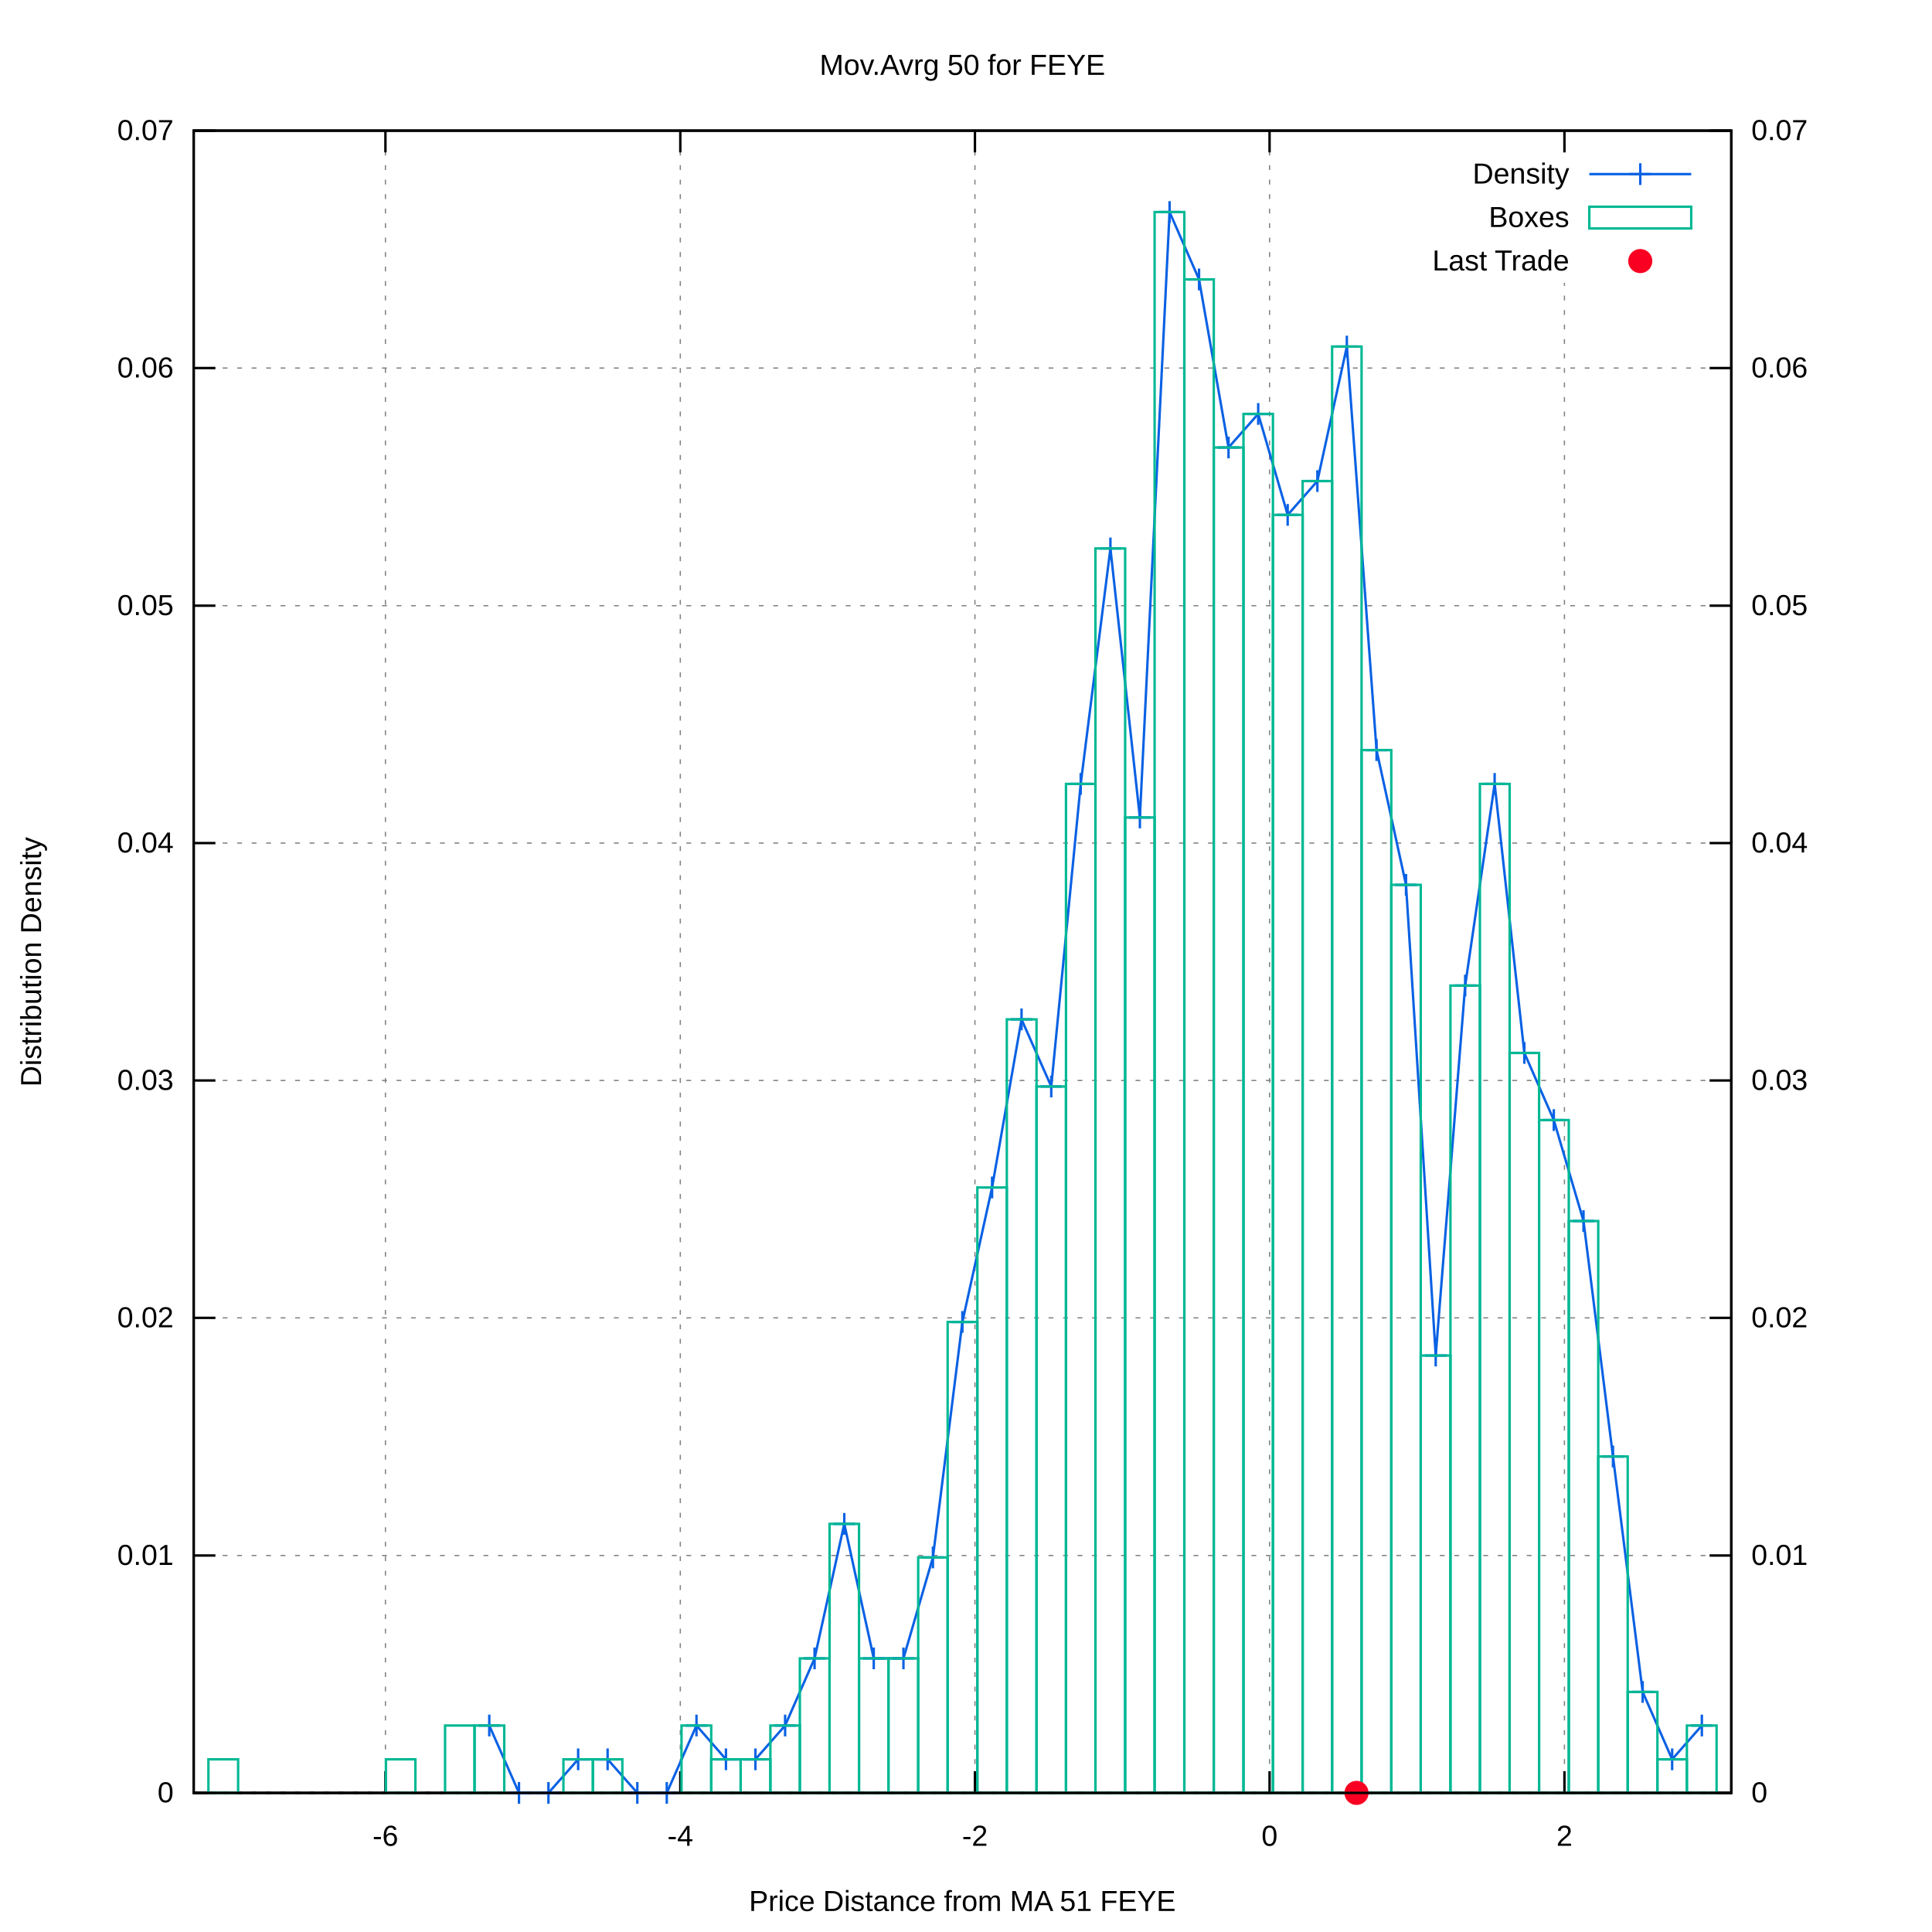
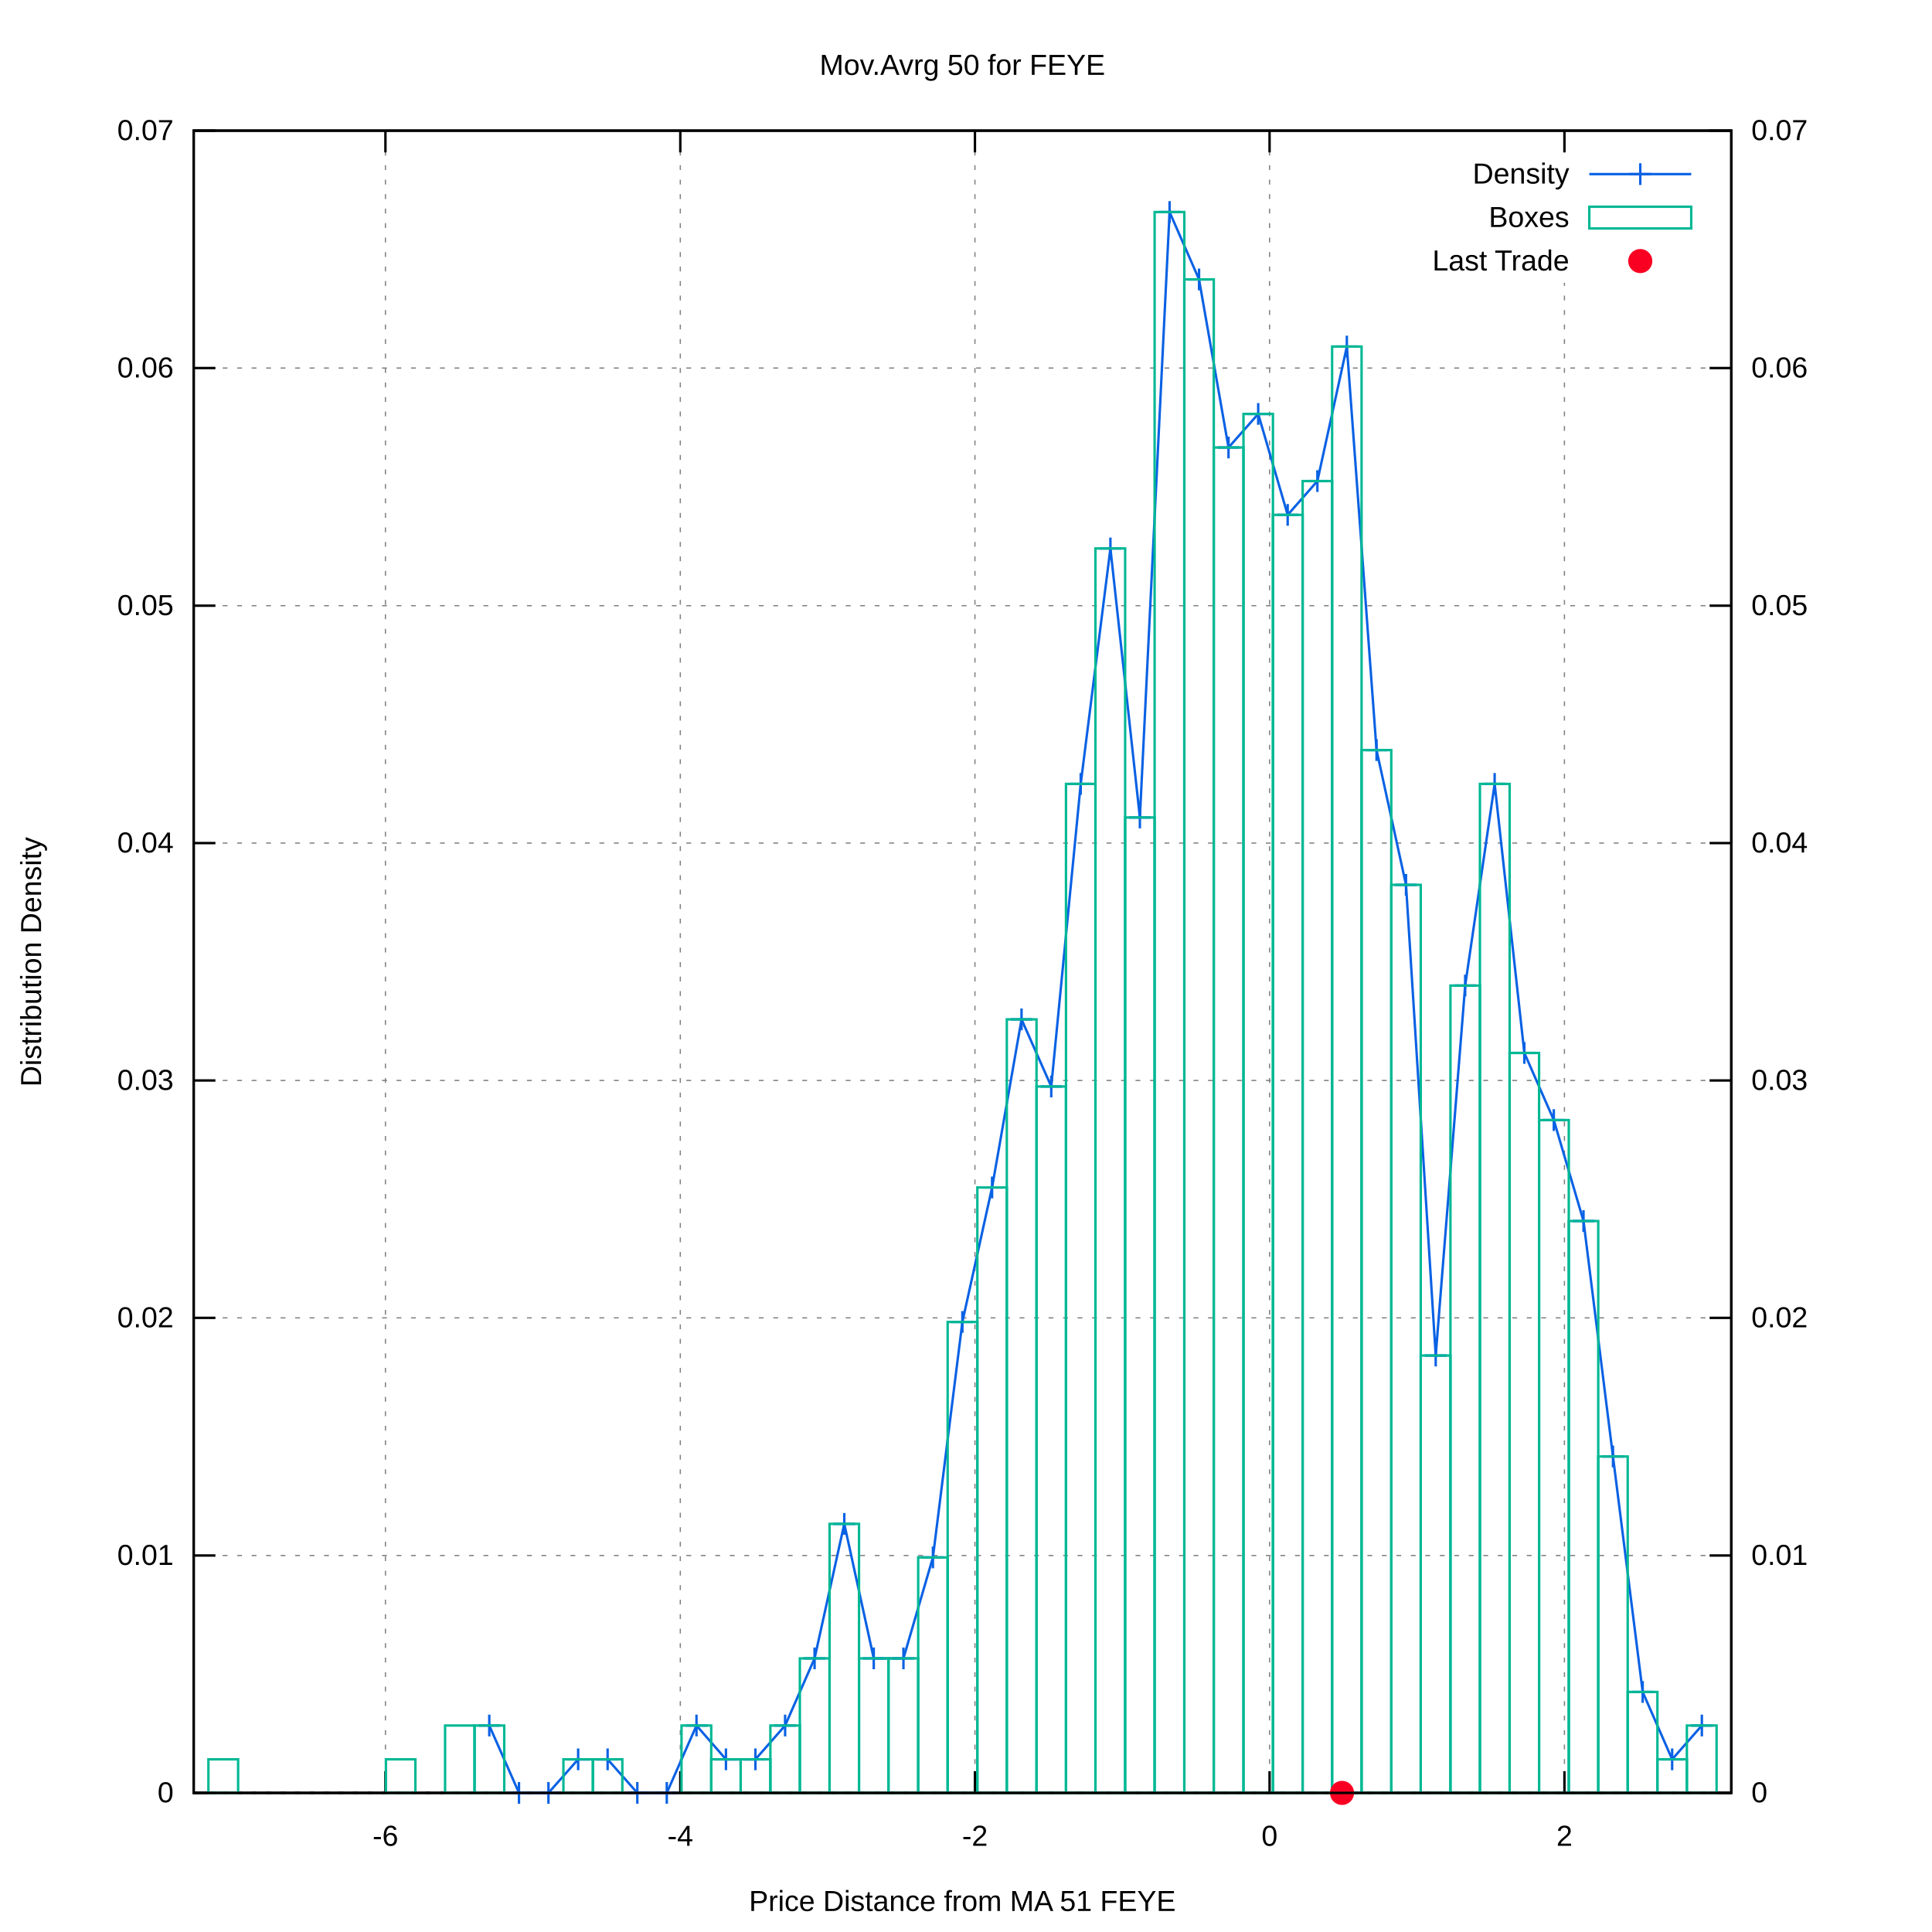
<svg xmlns="http://www.w3.org/2000/svg" xmlns:xlink="http://www.w3.org/1999/xlink" viewBox="0 0 800 800">
  <g id="gnuplot_canvas">
    <rect x="0" y="0" width="800" height="800" fill="#ffffff" />
    <defs>
      <circle id="gpDot" r="0.5" stroke-width="0.5" />
      <path id="gpPt0" stroke-width="0.222" stroke="currentColor" d="M-1,0 h2 M0,-1 v2" />
      <path id="gpPt1" stroke-width="0.222" stroke="currentColor" d="M-1,-1 L1,1 M1,-1 L-1,1" />
      <path id="gpPt2" stroke-width="0.222" stroke="currentColor" d="M-1,0 L1,0 M0,-1 L0,1 M-1,-1 L1,1 M-1,1 L1,-1" />
      <rect id="gpPt3" stroke-width="0.222" stroke="currentColor" x="-1" y="-1" width="2" height="2" />
      <rect id="gpPt4" stroke-width="0.222" stroke="currentColor" fill="currentColor" x="-1" y="-1" width="2" height="2" />
      <circle id="gpPt5" stroke-width="0.222" stroke="currentColor" cx="0" cy="0" r="1" />
      <use xlink:href="#gpPt5" id="gpPt6" fill="currentColor" stroke="none" />
      <path id="gpPt7" stroke-width="0.222" stroke="currentColor" d="M0,-1.33 L-1.33,0.67 L1.33,0.67 z" />
      <use xlink:href="#gpPt7" id="gpPt8" fill="currentColor" stroke="none" />
      <use xlink:href="#gpPt7" id="gpPt9" stroke="currentColor" transform="rotate(180)" />
      <use xlink:href="#gpPt9" id="gpPt10" fill="currentColor" stroke="none" />
      <use xlink:href="#gpPt3" id="gpPt11" stroke="currentColor" transform="rotate(45)" />
      <use xlink:href="#gpPt11" id="gpPt12" fill="currentColor" stroke="none" />
      <path id="gpPt13" stroke-width="0.222" stroke="currentColor" d="M0,1.330 L1.265,0.411 L0.782,-1.067 L-0.782,-1.076 L-1.265,0.411 z" />
      <use xlink:href="#gpPt13" id="gpPt14" fill="currentColor" stroke="none" />
      <filter id="textbox" filterUnits="objectBoundingBox" x="0" y="0" height="1" width="1">
        <feFlood flood-color="#FFFFFF" flood-opacity="1" result="bgnd" />
        <feComposite in="SourceGraphic" in2="bgnd" operator="atop" />
      </filter>
      <filter id="greybox" filterUnits="objectBoundingBox" x="0" y="0" height="1" width="1">
        <feFlood flood-color="lightgrey" flood-opacity="1" result="grey" />
        <feComposite in="SourceGraphic" in2="grey" operator="atop" />
      </filter>
    </defs>
    <g fill="none" color="#FFFFFF" stroke="black" stroke-width="1.00" stroke-linecap="butt" stroke-linejoin="miter">
</g>
    <g fill="none" color="black" stroke="currentColor" stroke-width="1.00" stroke-linecap="butt" stroke-linejoin="miter">
</g>
    <g fill="none" color="black" stroke="black" stroke-width="0.50" stroke-linecap="butt" stroke-linejoin="miter">
</g>
    <g fill="none" color="gray" stroke="currentColor" stroke-width="0.50" stroke-linecap="butt" stroke-linejoin="miter">
      <path stroke="gray" stroke-dasharray="2,4" class="gridline" d="M80.2,742.4 L716.9,742.4  " />
    </g>
    <g fill="none" color="gray" stroke="gray" stroke-width="1.00" stroke-linecap="butt" stroke-linejoin="miter">
</g>
    <g fill="none" color="black" stroke="currentColor" stroke-width="1.00" stroke-linecap="butt" stroke-linejoin="miter">
      <path stroke="black" d="M80.2,742.4 L89.2,742.4  " />
      <g transform="translate(71.9,746.3)" stroke="none" fill="black" font-family="arial" font-size="12.00" text-anchor="end">
        <text>
          <tspan font-family="arial"> 0</tspan>
        </text>
      </g>
    </g>
    <g fill="none" color="black" stroke="currentColor" stroke-width="1.00" stroke-linecap="butt" stroke-linejoin="miter">
</g>
    <g fill="none" color="black" stroke="black" stroke-width="0.50" stroke-linecap="butt" stroke-linejoin="miter">
</g>
    <g fill="none" color="gray" stroke="currentColor" stroke-width="0.50" stroke-linecap="butt" stroke-linejoin="miter">
      <path stroke="gray" stroke-dasharray="2,4" class="gridline" d="M80.2,644.1 L716.9,644.1  " />
    </g>
    <g fill="none" color="gray" stroke="gray" stroke-width="1.00" stroke-linecap="butt" stroke-linejoin="miter">
</g>
    <g fill="none" color="black" stroke="currentColor" stroke-width="1.00" stroke-linecap="butt" stroke-linejoin="miter">
      <path stroke="black" d="M80.2,644.1 L89.2,644.1  " />
      <g transform="translate(71.9,648.0)" stroke="none" fill="black" font-family="arial" font-size="12.00" text-anchor="end">
        <text>
          <tspan font-family="arial"> 0.01</tspan>
        </text>
      </g>
    </g>
    <g fill="none" color="black" stroke="currentColor" stroke-width="1.00" stroke-linecap="butt" stroke-linejoin="miter">
</g>
    <g fill="none" color="black" stroke="black" stroke-width="0.50" stroke-linecap="butt" stroke-linejoin="miter">
</g>
    <g fill="none" color="gray" stroke="currentColor" stroke-width="0.50" stroke-linecap="butt" stroke-linejoin="miter">
      <path stroke="gray" stroke-dasharray="2,4" class="gridline" d="M80.2,545.7 L716.9,545.7  " />
    </g>
    <g fill="none" color="gray" stroke="gray" stroke-width="1.00" stroke-linecap="butt" stroke-linejoin="miter">
</g>
    <g fill="none" color="black" stroke="currentColor" stroke-width="1.00" stroke-linecap="butt" stroke-linejoin="miter">
      <path stroke="black" d="M80.2,545.7 L89.2,545.7  " />
      <g transform="translate(71.9,549.6)" stroke="none" fill="black" font-family="arial" font-size="12.00" text-anchor="end">
        <text>
          <tspan font-family="arial"> 0.02</tspan>
        </text>
      </g>
    </g>
    <g fill="none" color="black" stroke="currentColor" stroke-width="1.00" stroke-linecap="butt" stroke-linejoin="miter">
</g>
    <g fill="none" color="black" stroke="black" stroke-width="0.50" stroke-linecap="butt" stroke-linejoin="miter">
</g>
    <g fill="none" color="gray" stroke="currentColor" stroke-width="0.50" stroke-linecap="butt" stroke-linejoin="miter">
      <path stroke="gray" stroke-dasharray="2,4" class="gridline" d="M80.2,447.4 L716.9,447.4  " />
    </g>
    <g fill="none" color="gray" stroke="gray" stroke-width="1.00" stroke-linecap="butt" stroke-linejoin="miter">
</g>
    <g fill="none" color="black" stroke="currentColor" stroke-width="1.00" stroke-linecap="butt" stroke-linejoin="miter">
      <path stroke="black" d="M80.2,447.4 L89.2,447.4  " />
      <g transform="translate(71.9,451.3)" stroke="none" fill="black" font-family="arial" font-size="12.00" text-anchor="end">
        <text>
          <tspan font-family="arial"> 0.03</tspan>
        </text>
      </g>
    </g>
    <g fill="none" color="black" stroke="currentColor" stroke-width="1.00" stroke-linecap="butt" stroke-linejoin="miter">
</g>
    <g fill="none" color="black" stroke="black" stroke-width="0.50" stroke-linecap="butt" stroke-linejoin="miter">
</g>
    <g fill="none" color="gray" stroke="currentColor" stroke-width="0.50" stroke-linecap="butt" stroke-linejoin="miter">
      <path stroke="gray" stroke-dasharray="2,4" class="gridline" d="M80.2,349.1 L716.9,349.1  " />
    </g>
    <g fill="none" color="gray" stroke="gray" stroke-width="1.00" stroke-linecap="butt" stroke-linejoin="miter">
</g>
    <g fill="none" color="black" stroke="currentColor" stroke-width="1.00" stroke-linecap="butt" stroke-linejoin="miter">
      <path stroke="black" d="M80.2,349.1 L89.2,349.1  " />
      <g transform="translate(71.9,353.0)" stroke="none" fill="black" font-family="arial" font-size="12.00" text-anchor="end">
        <text>
          <tspan font-family="arial"> 0.04</tspan>
        </text>
      </g>
    </g>
    <g fill="none" color="black" stroke="currentColor" stroke-width="1.00" stroke-linecap="butt" stroke-linejoin="miter">
</g>
    <g fill="none" color="black" stroke="black" stroke-width="0.50" stroke-linecap="butt" stroke-linejoin="miter">
</g>
    <g fill="none" color="gray" stroke="currentColor" stroke-width="0.50" stroke-linecap="butt" stroke-linejoin="miter">
      <path stroke="gray" stroke-dasharray="2,4" class="gridline" d="M80.2,250.8 L716.9,250.8  " />
    </g>
    <g fill="none" color="gray" stroke="gray" stroke-width="1.00" stroke-linecap="butt" stroke-linejoin="miter">
</g>
    <g fill="none" color="black" stroke="currentColor" stroke-width="1.00" stroke-linecap="butt" stroke-linejoin="miter">
      <path stroke="black" d="M80.2,250.8 L89.2,250.8  " />
      <g transform="translate(71.9,254.7)" stroke="none" fill="black" font-family="arial" font-size="12.00" text-anchor="end">
        <text>
          <tspan font-family="arial"> 0.05</tspan>
        </text>
      </g>
    </g>
    <g fill="none" color="black" stroke="currentColor" stroke-width="1.00" stroke-linecap="butt" stroke-linejoin="miter">
</g>
    <g fill="none" color="black" stroke="black" stroke-width="0.50" stroke-linecap="butt" stroke-linejoin="miter">
</g>
    <g fill="none" color="gray" stroke="currentColor" stroke-width="0.50" stroke-linecap="butt" stroke-linejoin="miter">
      <path stroke="gray" stroke-dasharray="2,4" class="gridline" d="M80.2,152.4 L716.9,152.4  " />
    </g>
    <g fill="none" color="gray" stroke="gray" stroke-width="1.00" stroke-linecap="butt" stroke-linejoin="miter">
</g>
    <g fill="none" color="black" stroke="currentColor" stroke-width="1.00" stroke-linecap="butt" stroke-linejoin="miter">
      <path stroke="black" d="M80.2,152.4 L89.2,152.4  " />
      <g transform="translate(71.9,156.3)" stroke="none" fill="black" font-family="arial" font-size="12.00" text-anchor="end">
        <text>
          <tspan font-family="arial"> 0.06</tspan>
        </text>
      </g>
    </g>
    <g fill="none" color="black" stroke="currentColor" stroke-width="1.00" stroke-linecap="butt" stroke-linejoin="miter">
</g>
    <g fill="none" color="black" stroke="black" stroke-width="0.50" stroke-linecap="butt" stroke-linejoin="miter">
</g>
    <g fill="none" color="gray" stroke="currentColor" stroke-width="0.50" stroke-linecap="butt" stroke-linejoin="miter">
      <path stroke="gray" stroke-dasharray="2,4" class="gridline" d="M80.2,54.1 L716.9,54.1  " />
    </g>
    <g fill="none" color="gray" stroke="gray" stroke-width="1.00" stroke-linecap="butt" stroke-linejoin="miter">
</g>
    <g fill="none" color="black" stroke="currentColor" stroke-width="1.00" stroke-linecap="butt" stroke-linejoin="miter">
      <path stroke="black" d="M80.2,54.1 L89.2,54.1  " />
      <g transform="translate(71.9,58.0)" stroke="none" fill="black" font-family="arial" font-size="12.00" text-anchor="end">
        <text>
          <tspan font-family="arial"> 0.07</tspan>
        </text>
      </g>
    </g>
    <g fill="none" color="black" stroke="currentColor" stroke-width="1.00" stroke-linecap="butt" stroke-linejoin="miter">
</g>
    <g fill="none" color="black" stroke="black" stroke-width="0.50" stroke-linecap="butt" stroke-linejoin="miter">
</g>
    <g fill="none" color="gray" stroke="currentColor" stroke-width="0.50" stroke-linecap="butt" stroke-linejoin="miter">
      <path stroke="gray" stroke-dasharray="2,4" class="gridline" d="M159.6,742.4 L159.6,54.1  " />
    </g>
    <g fill="none" color="gray" stroke="gray" stroke-width="1.00" stroke-linecap="butt" stroke-linejoin="miter">
</g>
    <g fill="none" color="black" stroke="currentColor" stroke-width="1.00" stroke-linecap="butt" stroke-linejoin="miter">
      <path stroke="black" d="M159.6,742.4 L159.6,733.4 M159.6,54.1 L159.6,63.1  " />
      <g transform="translate(159.6,764.3)" stroke="none" fill="black" font-family="arial" font-size="12.00" text-anchor="middle">
        <text>
          <tspan font-family="arial">-6</tspan>
        </text>
      </g>
    </g>
    <g fill="none" color="black" stroke="currentColor" stroke-width="1.00" stroke-linecap="butt" stroke-linejoin="miter">
</g>
    <g fill="none" color="black" stroke="black" stroke-width="0.50" stroke-linecap="butt" stroke-linejoin="miter">
</g>
    <g fill="none" color="gray" stroke="currentColor" stroke-width="0.50" stroke-linecap="butt" stroke-linejoin="miter">
      <path stroke="gray" stroke-dasharray="2,4" class="gridline" d="M281.7,742.4 L281.7,54.1  " />
    </g>
    <g fill="none" color="gray" stroke="gray" stroke-width="1.00" stroke-linecap="butt" stroke-linejoin="miter">
</g>
    <g fill="none" color="black" stroke="currentColor" stroke-width="1.00" stroke-linecap="butt" stroke-linejoin="miter">
      <path stroke="black" d="M281.7,742.4 L281.7,733.4 M281.7,54.1 L281.7,63.1  " />
      <g transform="translate(281.7,764.3)" stroke="none" fill="black" font-family="arial" font-size="12.00" text-anchor="middle">
        <text>
          <tspan font-family="arial">-4</tspan>
        </text>
      </g>
    </g>
    <g fill="none" color="black" stroke="currentColor" stroke-width="1.00" stroke-linecap="butt" stroke-linejoin="miter">
</g>
    <g fill="none" color="black" stroke="black" stroke-width="0.50" stroke-linecap="butt" stroke-linejoin="miter">
</g>
    <g fill="none" color="gray" stroke="currentColor" stroke-width="0.50" stroke-linecap="butt" stroke-linejoin="miter">
      <path stroke="gray" stroke-dasharray="2,4" class="gridline" d="M403.7,742.4 L403.7,54.1  " />
    </g>
    <g fill="none" color="gray" stroke="gray" stroke-width="1.00" stroke-linecap="butt" stroke-linejoin="miter">
</g>
    <g fill="none" color="black" stroke="currentColor" stroke-width="1.00" stroke-linecap="butt" stroke-linejoin="miter">
      <path stroke="black" d="M403.7,742.4 L403.7,733.4 M403.7,54.1 L403.7,63.1  " />
      <g transform="translate(403.7,764.3)" stroke="none" fill="black" font-family="arial" font-size="12.00" text-anchor="middle">
        <text>
          <tspan font-family="arial">-2</tspan>
        </text>
      </g>
    </g>
    <g fill="none" color="black" stroke="currentColor" stroke-width="1.00" stroke-linecap="butt" stroke-linejoin="miter">
</g>
    <g fill="none" color="black" stroke="black" stroke-width="0.50" stroke-linecap="butt" stroke-linejoin="miter">
</g>
    <g fill="none" color="gray" stroke="currentColor" stroke-width="0.50" stroke-linecap="butt" stroke-linejoin="miter">
      <path stroke="gray" stroke-dasharray="2,4" class="gridline" d="M525.7,742.4 L525.7,54.1  " />
    </g>
    <g fill="none" color="gray" stroke="gray" stroke-width="1.00" stroke-linecap="butt" stroke-linejoin="miter">
</g>
    <g fill="none" color="black" stroke="currentColor" stroke-width="1.00" stroke-linecap="butt" stroke-linejoin="miter">
      <path stroke="black" d="M525.7,742.4 L525.7,733.4 M525.7,54.1 L525.7,63.1  " />
      <g transform="translate(525.7,764.3)" stroke="none" fill="black" font-family="arial" font-size="12.00" text-anchor="middle">
        <text>
          <tspan font-family="arial"> 0</tspan>
        </text>
      </g>
    </g>
    <g fill="none" color="black" stroke="currentColor" stroke-width="1.00" stroke-linecap="butt" stroke-linejoin="miter">
</g>
    <g fill="none" color="black" stroke="black" stroke-width="0.50" stroke-linecap="butt" stroke-linejoin="miter">
</g>
    <g fill="none" color="gray" stroke="currentColor" stroke-width="0.50" stroke-linecap="butt" stroke-linejoin="miter">
      <path stroke="gray" stroke-dasharray="2,4" class="gridline" d="M647.8,742.4 L647.8,117.1 M647.8,63.1 L647.8,54.1  " />
    </g>
    <g fill="none" color="gray" stroke="gray" stroke-width="1.00" stroke-linecap="butt" stroke-linejoin="miter">
</g>
    <g fill="none" color="black" stroke="currentColor" stroke-width="1.00" stroke-linecap="butt" stroke-linejoin="miter">
      <path stroke="black" d="M647.8,742.4 L647.8,733.4 M647.8,54.1 L647.8,63.1  " />
      <g transform="translate(647.8,764.3)" stroke="none" fill="black" font-family="arial" font-size="12.00" text-anchor="middle">
        <text>
          <tspan font-family="arial"> 2</tspan>
        </text>
      </g>
    </g>
    <g fill="none" color="black" stroke="currentColor" stroke-width="1.00" stroke-linecap="butt" stroke-linejoin="miter">
      <path stroke="black" d="M716.9,742.4 L707.9,742.4  " />
      <g transform="translate(725.2,746.3)" stroke="none" fill="black" font-family="arial" font-size="12.00" text-anchor="start">
        <text>
          <tspan font-family="arial"> 0</tspan>
        </text>
      </g>
    </g>
    <g fill="none" color="black" stroke="currentColor" stroke-width="1.00" stroke-linecap="butt" stroke-linejoin="miter">
      <path stroke="black" d="M716.9,644.1 L707.9,644.1  " />
      <g transform="translate(725.2,648.0)" stroke="none" fill="black" font-family="arial" font-size="12.00" text-anchor="start">
        <text>
          <tspan font-family="arial"> 0.01</tspan>
        </text>
      </g>
    </g>
    <g fill="none" color="black" stroke="currentColor" stroke-width="1.00" stroke-linecap="butt" stroke-linejoin="miter">
      <path stroke="black" d="M716.9,545.7 L707.9,545.7  " />
      <g transform="translate(725.2,549.6)" stroke="none" fill="black" font-family="arial" font-size="12.00" text-anchor="start">
        <text>
          <tspan font-family="arial"> 0.02</tspan>
        </text>
      </g>
    </g>
    <g fill="none" color="black" stroke="currentColor" stroke-width="1.00" stroke-linecap="butt" stroke-linejoin="miter">
      <path stroke="black" d="M716.9,447.4 L707.9,447.4  " />
      <g transform="translate(725.2,451.3)" stroke="none" fill="black" font-family="arial" font-size="12.00" text-anchor="start">
        <text>
          <tspan font-family="arial"> 0.03</tspan>
        </text>
      </g>
    </g>
    <g fill="none" color="black" stroke="currentColor" stroke-width="1.00" stroke-linecap="butt" stroke-linejoin="miter">
      <path stroke="black" d="M716.9,349.1 L707.9,349.1  " />
      <g transform="translate(725.2,353.0)" stroke="none" fill="black" font-family="arial" font-size="12.00" text-anchor="start">
        <text>
          <tspan font-family="arial"> 0.04</tspan>
        </text>
      </g>
    </g>
    <g fill="none" color="black" stroke="currentColor" stroke-width="1.00" stroke-linecap="butt" stroke-linejoin="miter">
      <path stroke="black" d="M716.9,250.8 L707.9,250.8  " />
      <g transform="translate(725.2,254.7)" stroke="none" fill="black" font-family="arial" font-size="12.00" text-anchor="start">
        <text>
          <tspan font-family="arial"> 0.05</tspan>
        </text>
      </g>
    </g>
    <g fill="none" color="black" stroke="currentColor" stroke-width="1.00" stroke-linecap="butt" stroke-linejoin="miter">
      <path stroke="black" d="M716.9,152.4 L707.9,152.4  " />
      <g transform="translate(725.2,156.3)" stroke="none" fill="black" font-family="arial" font-size="12.00" text-anchor="start">
        <text>
          <tspan font-family="arial"> 0.06</tspan>
        </text>
      </g>
    </g>
    <g fill="none" color="black" stroke="currentColor" stroke-width="1.00" stroke-linecap="butt" stroke-linejoin="miter">
      <path stroke="black" d="M716.9,54.1 L707.9,54.1  " />
      <g transform="translate(725.2,58.0)" stroke="none" fill="black" font-family="arial" font-size="12.00" text-anchor="start">
        <text>
          <tspan font-family="arial"> 0.07</tspan>
        </text>
      </g>
    </g>
    <g fill="none" color="black" stroke="currentColor" stroke-width="1.00" stroke-linecap="butt" stroke-linejoin="miter">
</g>
    <g fill="none" color="gray" stroke="currentColor" stroke-width="1.00" stroke-linecap="butt" stroke-linejoin="miter">
      <path stroke="black" stroke-dasharray="2,4" d="M80.2,742.4 L716.9,742.4  " />
    </g>
    <g fill="none" color="black" stroke="currentColor" stroke-width="1.00" stroke-linecap="butt" stroke-linejoin="miter">
      <path stroke="black" d="M80.2,54.1 L80.2,742.4 L716.9,742.4 L716.9,54.1 L80.2,54.1 Z  " />
    </g>
    <g fill="none" color="black" stroke="currentColor" stroke-width="1.00" stroke-linecap="butt" stroke-linejoin="miter">
      <g transform="translate(17.0,398.3) rotate(270)" stroke="none" fill="black" font-family="arial" font-size="12.00" text-anchor="middle">
        <text>
          <tspan font-family="arial">Distribution Density</tspan>
        </text>
      </g>
    </g>
    <g fill="none" color="black" stroke="currentColor" stroke-width="1.00" stroke-linecap="butt" stroke-linejoin="miter">
      <g transform="translate(398.5,791.3)" stroke="none" fill="black" font-family="arial" font-size="12.00" text-anchor="middle">
        <text>
          <tspan font-family="arial">Price Distance from MA 51 FEYE</tspan>
        </text>
      </g>
    </g>
    <g fill="none" color="black" stroke="currentColor" stroke-width="1.00" stroke-linecap="butt" stroke-linejoin="miter">
      <g transform="translate(398.5,31.0)" stroke="none" fill="black" font-family="arial" font-size="12.00" text-anchor="middle">
        <text>
          <tspan font-family="arial">Mov.Avrg 50 for FEYE </tspan>
        </text>
      </g>
    </g>
    <g id="gnuplot_plot_1">
      <g fill="none" color="black" stroke="currentColor" stroke-width="1.00" stroke-linecap="butt" stroke-linejoin="miter">
        <g transform="translate(649.8,76.0)" stroke="none" fill="black" font-family="arial" font-size="12.00" text-anchor="end">
          <text>
            <tspan font-family="arial">Density</tspan>
          </text>
        </g>
      </g>
      <g fill="none" color="black" stroke="currentColor" stroke-width="1.00" stroke-linecap="butt" stroke-linejoin="miter">
        <path stroke="rgb(  9,  97, 228)" d="M658.1,72.1 L700.3,72.1 M202.6,714.5 L214.9,742.4 L227.1,742.4 L239.4,728.5 L251.6,728.5 L263.9,742.4   L276.1,742.4 L288.4,714.5 L300.6,728.5 L312.8,728.5 L325.1,714.5 L337.3,686.7 L349.6,631.0 L361.8,686.7   L374.1,686.7 L386.3,644.9 L398.5,547.4 L410.8,491.7 L423.0,422.1 L435.3,449.9 L447.5,324.6 L459.8,227.1   L472.0,338.5 L484.3,87.8 L496.5,115.7 L508.7,185.3 L521.0,171.4 L533.2,213.2 L545.5,199.2 L557.7,143.5   L570.0,310.6 L582.2,366.4 L594.5,561.3 L606.7,408.1 L618.9,324.6 L631.2,436.0 L643.4,463.8 L655.7,505.6   L667.9,603.1 L680.2,700.6 L692.4,728.5 L704.7,714.5  " />
        <use xlink:href="#gpPt0" transform="translate(202.6,714.5) scale(4.50)" color="rgb(  9,  97, 228)" />
        <use xlink:href="#gpPt0" transform="translate(214.9,742.4) scale(4.50)" color="rgb(  9,  97, 228)" />
        <use xlink:href="#gpPt0" transform="translate(227.1,742.4) scale(4.50)" color="rgb(  9,  97, 228)" />
        <use xlink:href="#gpPt0" transform="translate(239.4,728.5) scale(4.50)" color="rgb(  9,  97, 228)" />
        <use xlink:href="#gpPt0" transform="translate(251.6,728.5) scale(4.50)" color="rgb(  9,  97, 228)" />
        <use xlink:href="#gpPt0" transform="translate(263.9,742.4) scale(4.50)" color="rgb(  9,  97, 228)" />
        <use xlink:href="#gpPt0" transform="translate(276.1,742.4) scale(4.50)" color="rgb(  9,  97, 228)" />
        <use xlink:href="#gpPt0" transform="translate(288.4,714.5) scale(4.50)" color="rgb(  9,  97, 228)" />
        <use xlink:href="#gpPt0" transform="translate(300.6,728.5) scale(4.50)" color="rgb(  9,  97, 228)" />
        <use xlink:href="#gpPt0" transform="translate(312.8,728.5) scale(4.50)" color="rgb(  9,  97, 228)" />
        <use xlink:href="#gpPt0" transform="translate(325.1,714.5) scale(4.50)" color="rgb(  9,  97, 228)" />
        <use xlink:href="#gpPt0" transform="translate(337.3,686.7) scale(4.50)" color="rgb(  9,  97, 228)" />
        <use xlink:href="#gpPt0" transform="translate(349.6,631.0) scale(4.50)" color="rgb(  9,  97, 228)" />
        <use xlink:href="#gpPt0" transform="translate(361.8,686.7) scale(4.50)" color="rgb(  9,  97, 228)" />
        <use xlink:href="#gpPt0" transform="translate(374.1,686.7) scale(4.50)" color="rgb(  9,  97, 228)" />
        <use xlink:href="#gpPt0" transform="translate(386.3,644.9) scale(4.50)" color="rgb(  9,  97, 228)" />
        <use xlink:href="#gpPt0" transform="translate(398.5,547.4) scale(4.50)" color="rgb(  9,  97, 228)" />
        <use xlink:href="#gpPt0" transform="translate(410.8,491.7) scale(4.50)" color="rgb(  9,  97, 228)" />
        <use xlink:href="#gpPt0" transform="translate(423.0,422.1) scale(4.50)" color="rgb(  9,  97, 228)" />
        <use xlink:href="#gpPt0" transform="translate(435.3,449.9) scale(4.50)" color="rgb(  9,  97, 228)" />
        <use xlink:href="#gpPt0" transform="translate(447.5,324.6) scale(4.50)" color="rgb(  9,  97, 228)" />
        <use xlink:href="#gpPt0" transform="translate(459.8,227.1) scale(4.50)" color="rgb(  9,  97, 228)" />
        <use xlink:href="#gpPt0" transform="translate(472.0,338.5) scale(4.50)" color="rgb(  9,  97, 228)" />
        <use xlink:href="#gpPt0" transform="translate(484.3,87.8) scale(4.50)" color="rgb(  9,  97, 228)" />
        <use xlink:href="#gpPt0" transform="translate(496.5,115.7) scale(4.50)" color="rgb(  9,  97, 228)" />
        <use xlink:href="#gpPt0" transform="translate(508.7,185.3) scale(4.50)" color="rgb(  9,  97, 228)" />
        <use xlink:href="#gpPt0" transform="translate(521.0,171.4) scale(4.50)" color="rgb(  9,  97, 228)" />
        <use xlink:href="#gpPt0" transform="translate(533.2,213.2) scale(4.50)" color="rgb(  9,  97, 228)" />
        <use xlink:href="#gpPt0" transform="translate(545.5,199.2) scale(4.50)" color="rgb(  9,  97, 228)" />
        <use xlink:href="#gpPt0" transform="translate(557.7,143.5) scale(4.50)" color="rgb(  9,  97, 228)" />
        <use xlink:href="#gpPt0" transform="translate(570.0,310.6) scale(4.50)" color="rgb(  9,  97, 228)" />
        <use xlink:href="#gpPt0" transform="translate(582.2,366.4) scale(4.50)" color="rgb(  9,  97, 228)" />
        <use xlink:href="#gpPt0" transform="translate(594.5,561.3) scale(4.50)" color="rgb(  9,  97, 228)" />
        <use xlink:href="#gpPt0" transform="translate(606.7,408.1) scale(4.50)" color="rgb(  9,  97, 228)" />
        <use xlink:href="#gpPt0" transform="translate(618.9,324.6) scale(4.50)" color="rgb(  9,  97, 228)" />
        <use xlink:href="#gpPt0" transform="translate(631.2,436.0) scale(4.50)" color="rgb(  9,  97, 228)" />
        <use xlink:href="#gpPt0" transform="translate(643.4,463.8) scale(4.50)" color="rgb(  9,  97, 228)" />
        <use xlink:href="#gpPt0" transform="translate(655.7,505.6) scale(4.50)" color="rgb(  9,  97, 228)" />
        <use xlink:href="#gpPt0" transform="translate(667.9,603.1) scale(4.50)" color="rgb(  9,  97, 228)" />
        <use xlink:href="#gpPt0" transform="translate(680.2,700.6) scale(4.50)" color="rgb(  9,  97, 228)" />
        <use xlink:href="#gpPt0" transform="translate(692.4,728.5) scale(4.50)" color="rgb(  9,  97, 228)" />
        <use xlink:href="#gpPt0" transform="translate(704.7,714.5) scale(4.50)" color="rgb(  9,  97, 228)" />
        <use xlink:href="#gpPt0" transform="translate(679.2,72.1) scale(4.50)" color="rgb(  9,  97, 228)" />
      </g>
    </g>
    <g id="gnuplot_plot_2">
      <g fill="none" color="black" stroke="currentColor" stroke-width="1.00" stroke-linecap="butt" stroke-linejoin="miter">
        <g transform="translate(649.8,94.0)" stroke="none" fill="black" font-family="arial" font-size="12.00" text-anchor="end">
          <text>
            <tspan font-family="arial">Boxes</tspan>
          </text>
        </g>
      </g>
      <g fill="none" color="black" stroke="currentColor" stroke-width="1.00" stroke-linecap="butt" stroke-linejoin="miter">
        <path stroke="rgb(  0, 184, 148)" d="M658.1,94.6 L700.3,94.6 L700.3,85.6 L658.1,85.6 L658.1,94.6 Z  " />
        <path stroke="rgb(  0, 184, 148)" d="M86.3,742.4 L86.3,728.5 L98.6,728.5 L98.6,742.4 L86.3,742.4 Z  " />
        <path stroke="rgb(  0, 184, 148)" d="M159.8,742.4 L159.8,728.5 L172.0,728.5 L172.0,742.4 L159.8,742.4 Z  " />
        <path stroke="rgb(  0, 184, 148)" d="M184.3,742.4 L184.3,714.5 L196.5,714.5 L196.5,742.4 L184.3,742.4 Z  " />
        <path stroke="rgb(  0, 184, 148)" d="M196.5,742.4 L196.5,714.5 L208.8,714.5 L208.8,742.4 L196.5,742.4 Z  " />
        <path stroke="rgb(  0, 184, 148)" d="M233.3,742.4 L233.3,728.5 L245.5,728.5 L245.5,742.4 L233.3,742.4 Z  " />
        <path stroke="rgb(  0, 184, 148)" d="M245.5,742.4 L245.5,728.5 L257.7,728.5 L257.7,742.4 L245.5,742.4 Z  " />
        <path stroke="rgb(  0, 184, 148)" d="M282.2,742.4 L282.2,714.5 L294.5,714.5 L294.5,742.4 L282.2,742.4 Z  " />
        <path stroke="rgb(  0, 184, 148)" d="M294.5,742.4 L294.5,728.5 L306.7,728.5 L306.7,742.4 L294.5,742.4 Z  " />
        <path stroke="rgb(  0, 184, 148)" d="M306.7,742.4 L306.7,728.5 L319.0,728.5 L319.0,742.4 L306.7,742.4 Z  " />
        <path stroke="rgb(  0, 184, 148)" d="M319.0,742.4 L319.0,714.5 L331.2,714.5 L331.2,742.4 L319.0,742.4 Z  " />
        <path stroke="rgb(  0, 184, 148)" d="M331.2,742.4 L331.2,686.7 L343.5,686.7 L343.5,742.4 L331.2,742.4 Z  " />
        <path stroke="rgb(  0, 184, 148)" d="M343.5,742.4 L343.5,631.0 L355.7,631.0 L355.7,742.4 L343.5,742.4 Z  " />
        <path stroke="rgb(  0, 184, 148)" d="M355.7,742.4 L355.7,686.7 L367.9,686.7 L367.9,742.4 L355.7,742.4 Z  " />
        <path stroke="rgb(  0, 184, 148)" d="M367.9,742.4 L367.9,686.7 L380.2,686.7 L380.2,742.4 L367.9,742.4 Z  " />
        <path stroke="rgb(  0, 184, 148)" d="M380.2,742.4 L380.2,644.9 L392.4,644.9 L392.4,742.4 L380.2,742.4 Z  " />
        <path stroke="rgb(  0, 184, 148)" d="M392.4,742.4 L392.4,547.4 L404.7,547.4 L404.7,742.4 L392.4,742.4 Z  " />
        <path stroke="rgb(  0, 184, 148)" d="M404.7,742.4 L404.7,491.7 L416.9,491.7 L416.9,742.4 L404.7,742.4 Z  " />
        <path stroke="rgb(  0, 184, 148)" d="M416.9,742.4 L416.9,422.1 L429.2,422.1 L429.2,742.4 L416.9,742.4 Z  " />
        <path stroke="rgb(  0, 184, 148)" d="M429.2,742.4 L429.2,449.9 L441.4,449.9 L441.4,742.4 L429.2,742.4 Z  " />
        <path stroke="rgb(  0, 184, 148)" d="M441.4,742.4 L441.4,324.6 L453.6,324.6 L453.6,742.4 L441.4,742.4 Z  " />
        <path stroke="rgb(  0, 184, 148)" d="M453.6,742.4 L453.6,227.1 L465.9,227.1 L465.9,742.4 L453.6,742.4 Z  " />
        <path stroke="rgb(  0, 184, 148)" d="M465.9,742.4 L465.9,338.5 L478.1,338.5 L478.1,742.4 L465.9,742.4 Z  " />
        <path stroke="rgb(  0, 184, 148)" d="M478.1,742.4 L478.1,87.8 L490.4,87.8 L490.4,742.4 L478.1,742.4 Z  " />
        <path stroke="rgb(  0, 184, 148)" d="M490.4,742.4 L490.4,115.7 L502.6,115.7 L502.6,742.4 L490.4,742.4 Z  " />
        <path stroke="rgb(  0, 184, 148)" d="M502.6,742.4 L502.6,185.3 L514.9,185.3 L514.9,742.4 L502.6,742.4 Z  " />
        <path stroke="rgb(  0, 184, 148)" d="M514.9,742.4 L514.9,171.4 L527.1,171.4 L527.1,742.4 L514.9,742.4 Z  " />
        <path stroke="rgb(  0, 184, 148)" d="M527.1,742.4 L527.1,213.2 L539.4,213.2 L539.4,742.4 L527.1,742.4 Z  " />
        <path stroke="rgb(  0, 184, 148)" d="M539.4,742.4 L539.4,199.2 L551.6,199.2 L551.6,742.4 L539.4,742.4 Z  " />
        <path stroke="rgb(  0, 184, 148)" d="M551.6,742.4 L551.6,143.5 L563.8,143.5 L563.8,742.4 L551.6,742.4 Z  " />
        <path stroke="rgb(  0, 184, 148)" d="M563.8,742.4 L563.8,310.6 L576.1,310.6 L576.1,742.4 L563.8,742.4 Z  " />
        <path stroke="rgb(  0, 184, 148)" d="M576.1,742.4 L576.1,366.4 L588.3,366.4 L588.3,742.4 L576.1,742.4 Z  " />
        <path stroke="rgb(  0, 184, 148)" d="M588.3,742.4 L588.3,561.3 L600.6,561.3 L600.6,742.4 L588.3,742.4 Z  " />
        <path stroke="rgb(  0, 184, 148)" d="M600.6,742.4 L600.6,408.1 L612.8,408.1 L612.8,742.4 L600.6,742.4 Z  " />
        <path stroke="rgb(  0, 184, 148)" d="M612.8,742.4 L612.8,324.6 L625.1,324.6 L625.1,742.4 L612.8,742.4 Z  " />
        <path stroke="rgb(  0, 184, 148)" d="M625.1,742.4 L625.1,436.0 L637.3,436.0 L637.3,742.4 L625.1,742.4 Z  " />
        <path stroke="rgb(  0, 184, 148)" d="M637.3,742.4 L637.3,463.8 L649.6,463.8 L649.6,742.4 L637.3,742.4 Z  " />
        <path stroke="rgb(  0, 184, 148)" d="M649.6,742.4 L649.6,505.6 L661.8,505.6 L661.8,742.4 L649.6,742.4 Z  " />
        <path stroke="rgb(  0, 184, 148)" d="M661.8,742.4 L661.8,603.1 L674.0,603.1 L674.0,742.4 L661.8,742.4 Z  " />
        <path stroke="rgb(  0, 184, 148)" d="M674.0,742.4 L674.0,700.6 L686.3,700.6 L686.3,742.4 L674.0,742.4 Z  " />
        <path stroke="rgb(  0, 184, 148)" d="M686.3,742.4 L686.3,728.5 L698.5,728.5 L698.5,742.4 L686.3,742.4 Z  " />
        <path stroke="rgb(  0, 184, 148)" d="M698.5,742.4 L698.5,714.5 L710.8,714.5 L710.8,742.4 L698.5,742.4 Z  " />
      </g>
    </g>
    <g id="gnuplot_plot_3">
      <g fill="none" color="black" stroke="currentColor" stroke-width="1.00" stroke-linecap="butt" stroke-linejoin="miter">
        <g transform="translate(649.8,112.0)" stroke="none" fill="black" font-family="arial" font-size="12.00" text-anchor="end">
          <text>
            <tspan font-family="arial">Last Trade</tspan>
          </text>
        </g>
      </g>
      <g fill="none" color="black" stroke="currentColor" stroke-width="1.00" stroke-linecap="butt" stroke-linejoin="miter">
-         <use xlink:href="#gpPt6" transform="translate(561.7,742.4) scale(4.50)" color="rgb(249,   0,  34)" />
+         <use xlink:href="#gpPt6" transform="translate(555.7,742.4) scale(4.50)" color="rgb(249,   0,  34)" />
        <use xlink:href="#gpPt6" transform="translate(679.2,108.1) scale(4.50)" color="rgb(249,   0,  34)" />
      </g>
    </g>
    <g fill="none" color="#FFFFFF" stroke="rgb(249,   0,  34)" stroke-width="2.00" stroke-linecap="butt" stroke-linejoin="miter">
</g>
    <g fill="none" color="black" stroke="currentColor" stroke-width="2.00" stroke-linecap="butt" stroke-linejoin="miter">
</g>
    <g fill="none" color="black" stroke="black" stroke-width="1.00" stroke-linecap="butt" stroke-linejoin="miter">
</g>
    <g fill="none" color="black" stroke="currentColor" stroke-width="1.00" stroke-linecap="butt" stroke-linejoin="miter">
      <path stroke="black" d="M80.2,54.1 L80.2,742.4 L716.9,742.4 L716.9,54.1 L80.2,54.1 Z  " />
    </g>
    <g fill="none" color="black" stroke="currentColor" stroke-width="1.00" stroke-linecap="butt" stroke-linejoin="miter">
</g>
  </g>
</svg>
